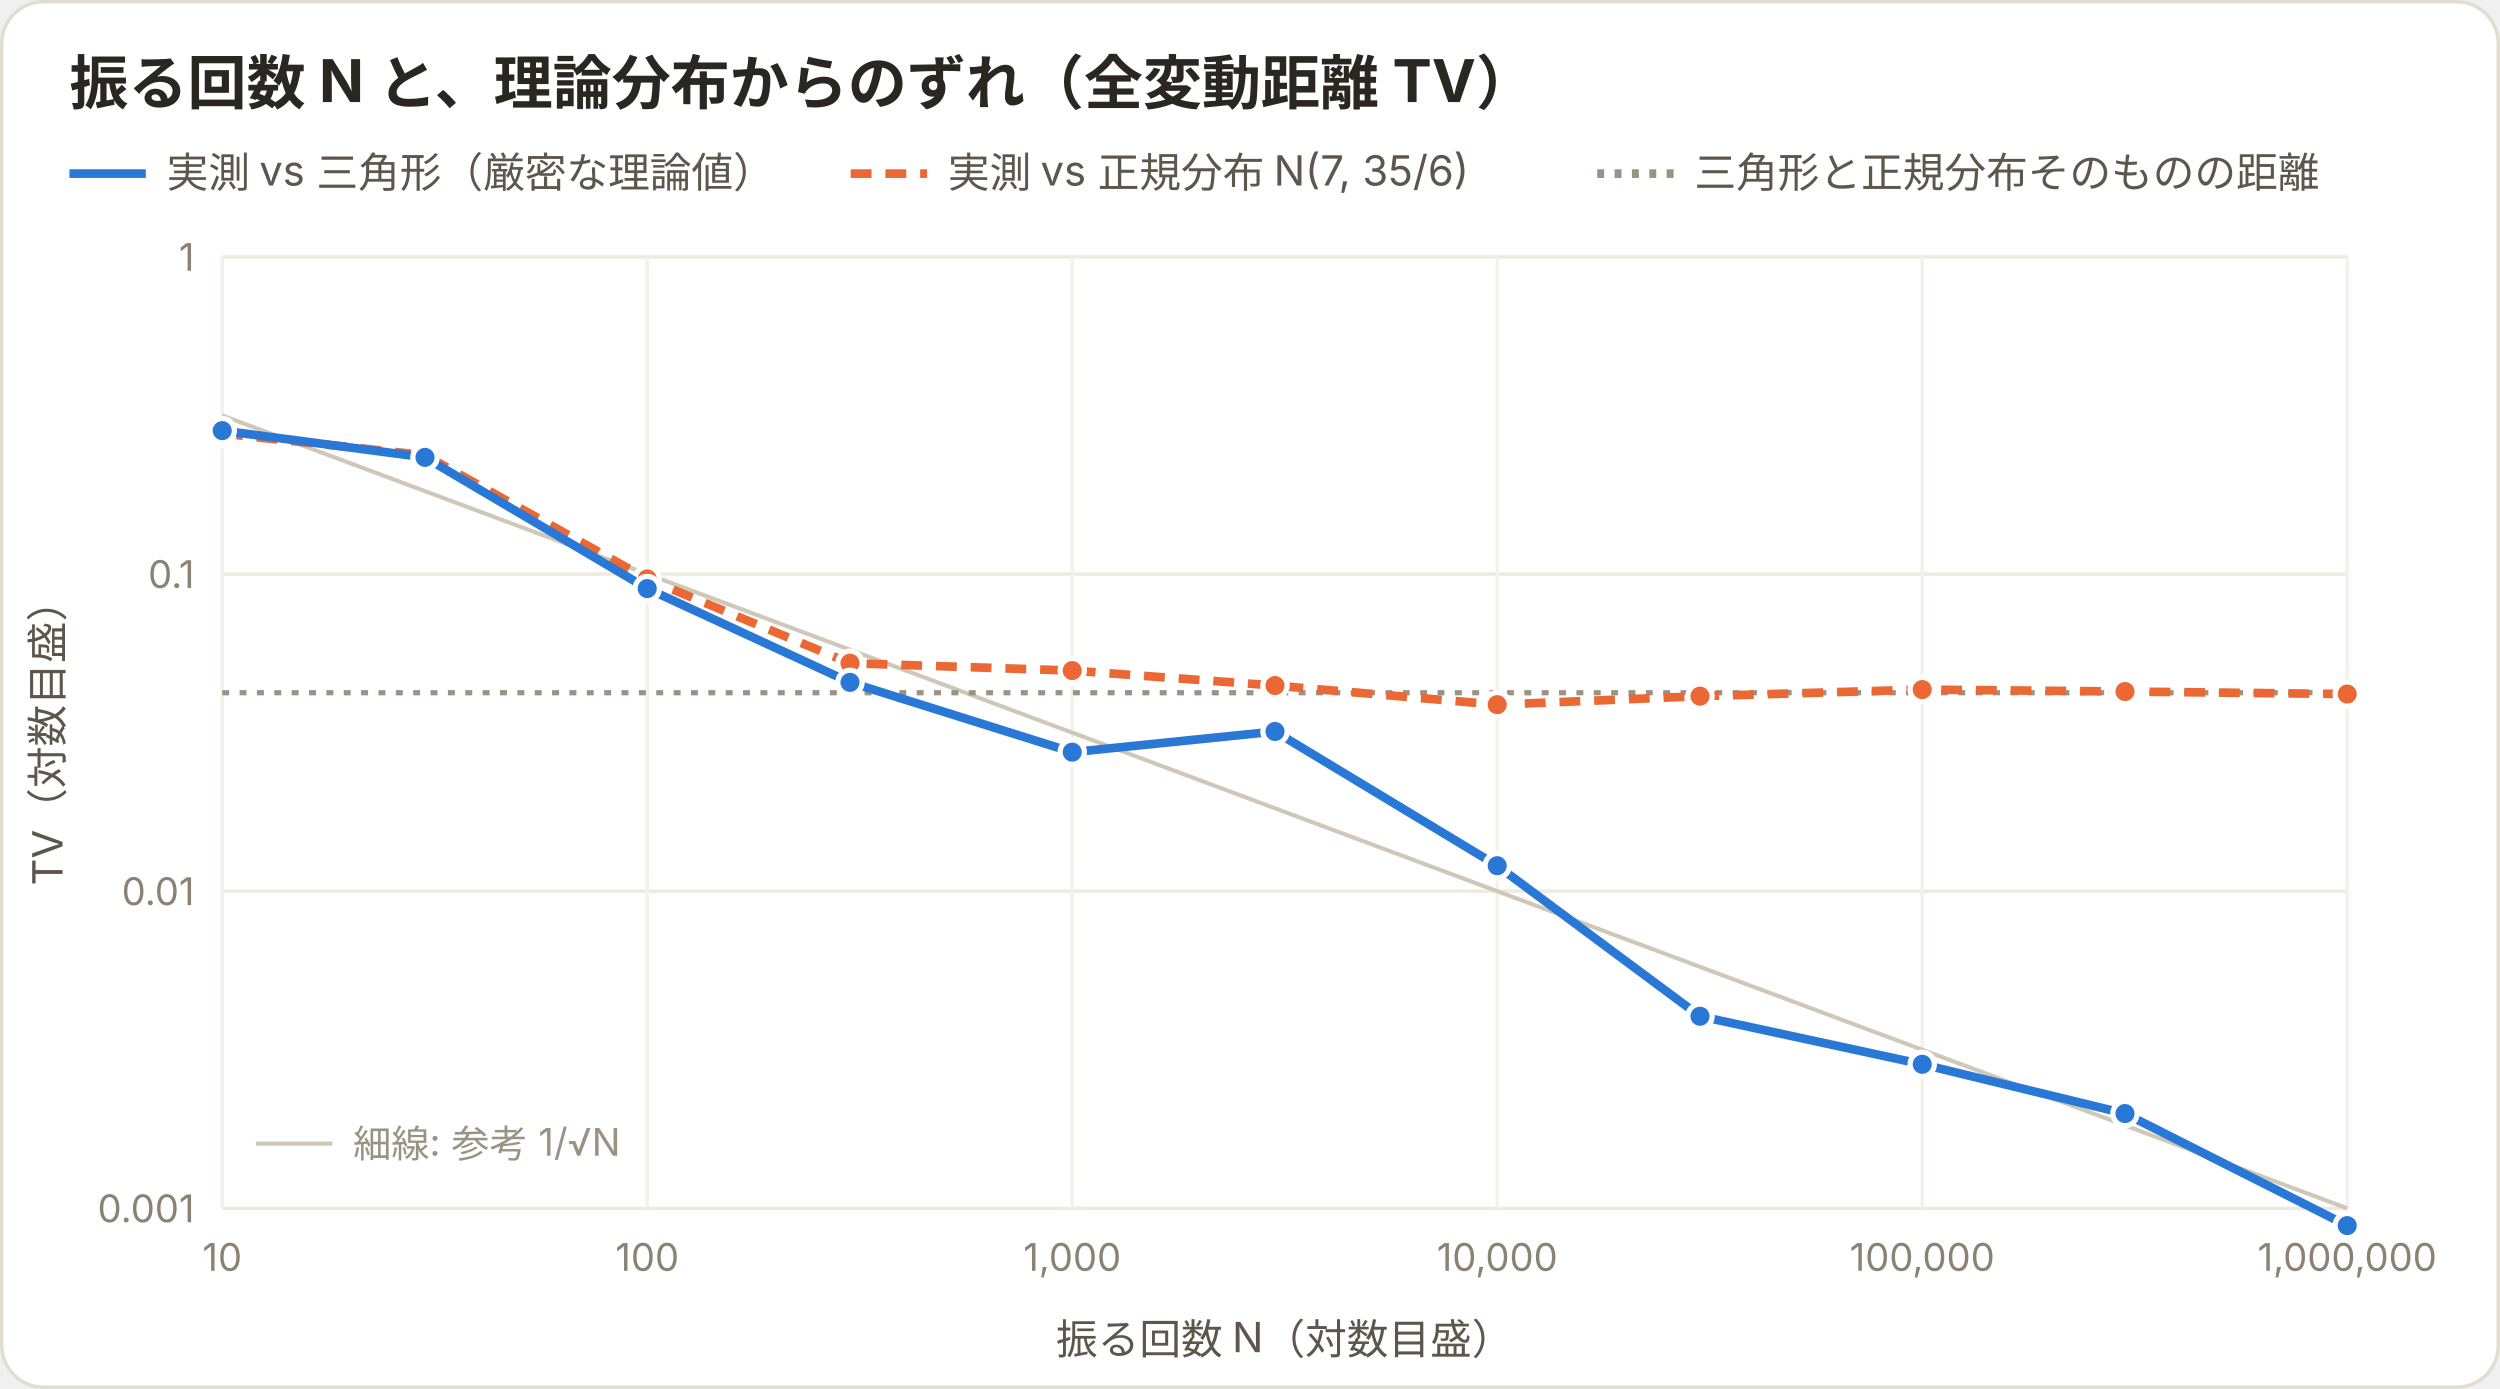
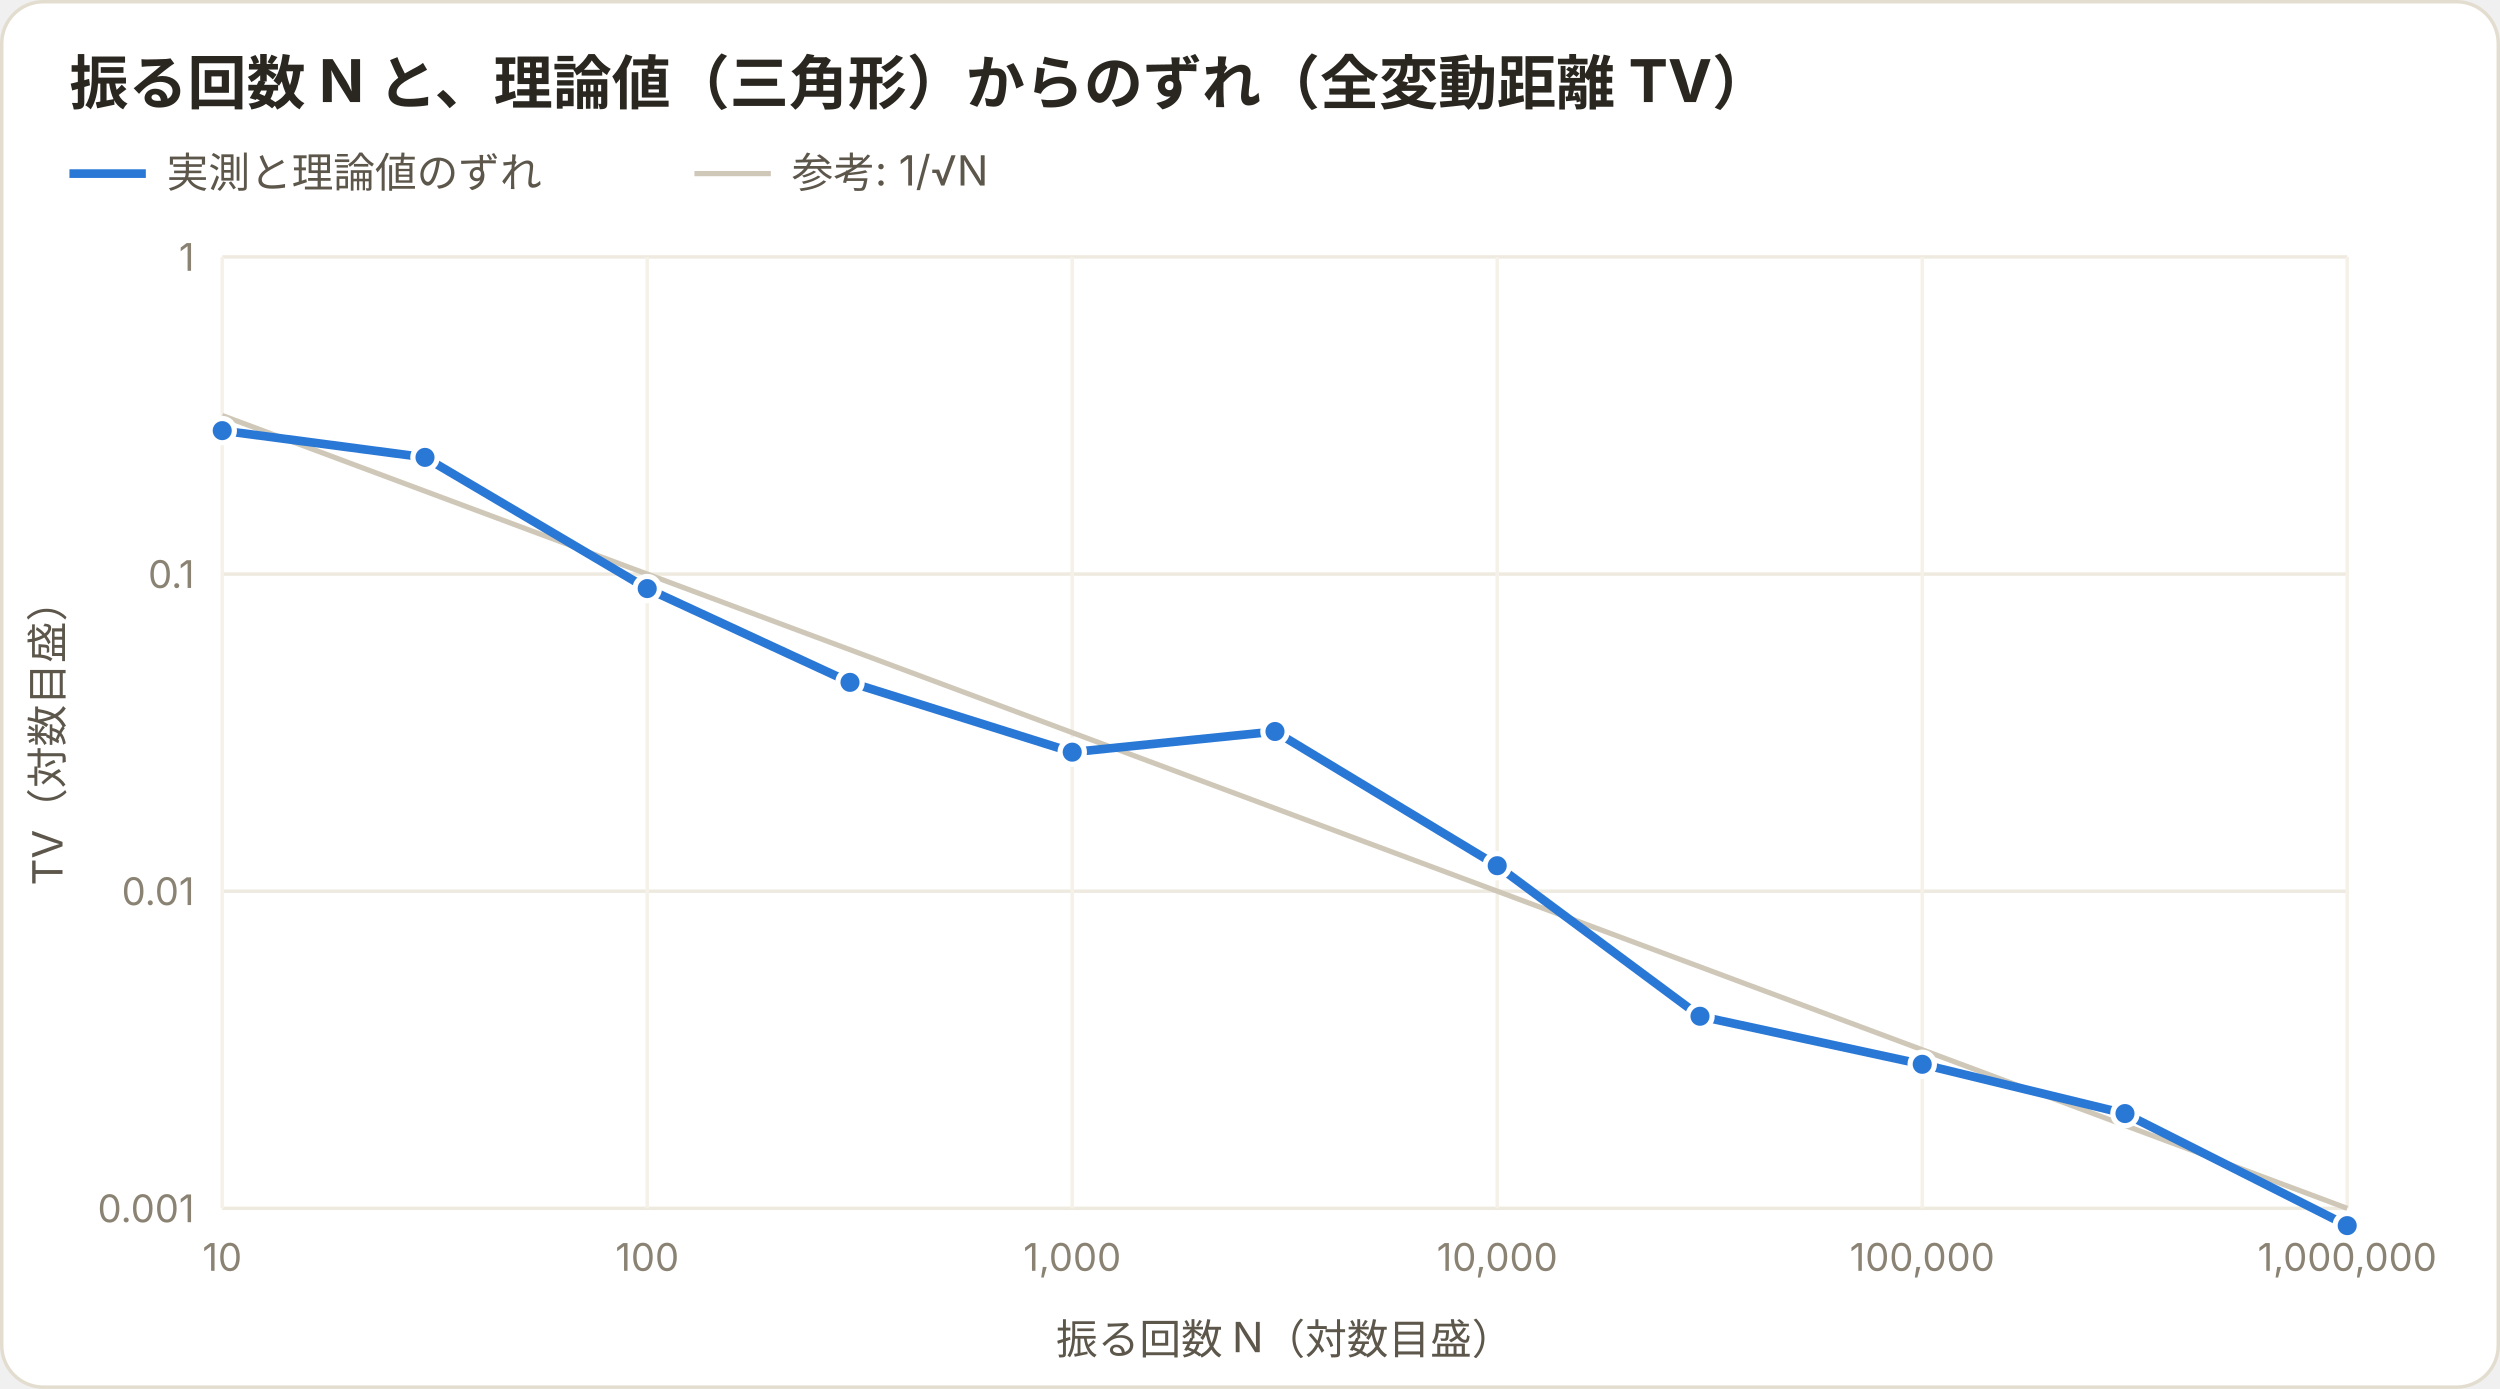
<svg xmlns="http://www.w3.org/2000/svg" viewBox="0 0 720 400" width="720" height="400" font-family="-apple-system, 'Hiragino Sans', 'Noto Sans JP', 'Segoe UI', sans-serif">
  <rect x="0.5" y="0.5" width="719" height="399" rx="12" fill="#ffffff" stroke="#e3ddd0" />
-   <text x="20" y="30" font-size="17" font-weight="700" fill="#2a2620">振る回数 N と、理論分布からのずれ（全変動距離 TV）</text>
+   <text x="20" y="30" font-size="17" font-weight="700" fill="#2a2620">振る回数 N と、理論値（三角形）からのずれ（全変動距離 TV）</text>
  <line x1="20" x2="42" y1="50" y2="50" stroke="#2a78d6" stroke-width="2.5" />
-   <text x="48" y="54" font-size="12" fill="#5c564b">実測 vs 三角形（厳密な理論値）</text>
-   <line x1="245" x2="267" y1="50" y2="50" stroke="#eb6834" stroke-width="2.5" stroke-dasharray="6 4" />
-   <text x="273" y="54" font-size="12" fill="#5c564b">実測 vs 正規分布 N(7, 35/6)</text>
-   <line x1="460" x2="482" y1="50" y2="50" stroke="#9a9384" stroke-width="2.5" stroke-dasharray="2 3" />
-   <text x="488" y="54" font-size="12" fill="#5c564b">三角形と正規分布そのものの距離</text>
+   <text x="48" y="54" font-size="12" fill="#5c564b">実測と理論値のずれ</text>
+   <line x1="200" x2="222" y1="50" y2="50" stroke="#cfc8b8" stroke-width="1.5" />
+   <text x="228" y="54" font-size="12" fill="#5c564b">参考: 1/√N</text>
  <line x1="64" x2="676" y1="348" y2="348" stroke="#efeae0" />
  <text x="56" y="352" font-size="11" text-anchor="end" fill="#8a8273">0.001</text>
  <line x1="64" x2="676" y1="256.667" y2="256.667" stroke="#efeae0" />
  <text x="56" y="260.667" font-size="11" text-anchor="end" fill="#8a8273">0.01</text>
  <line x1="64" x2="676" y1="165.333" y2="165.333" stroke="#efeae0" />
  <text x="56" y="169.333" font-size="11" text-anchor="end" fill="#8a8273">0.1</text>
  <line x1="64" x2="676" y1="74" y2="74" stroke="#efeae0" />
  <text x="56" y="78" font-size="11" text-anchor="end" fill="#8a8273">1</text>
  <line x1="64" x2="64" y1="74" y2="348" stroke="#f5f1e8" />
  <text x="64" y="366" font-size="11" text-anchor="middle" fill="#8a8273">10</text>
  <line x1="186.4" x2="186.4" y1="74" y2="348" stroke="#f5f1e8" />
  <text x="186.4" y="366" font-size="11" text-anchor="middle" fill="#8a8273">100</text>
  <line x1="308.8" x2="308.8" y1="74" y2="348" stroke="#f5f1e8" />
  <text x="308.8" y="366" font-size="11" text-anchor="middle" fill="#8a8273">1,000</text>
  <line x1="431.2" x2="431.2" y1="74" y2="348" stroke="#f5f1e8" />
  <text x="431.2" y="366" font-size="11" text-anchor="middle" fill="#8a8273">10,000</text>
  <line x1="553.6" x2="553.6" y1="74" y2="348" stroke="#f5f1e8" />
  <text x="553.6" y="366" font-size="11" text-anchor="middle" fill="#8a8273">100,000</text>
  <line x1="676" x2="676" y1="74" y2="348" stroke="#f5f1e8" />
  <text x="676" y="366" font-size="11" text-anchor="middle" fill="#8a8273">1,000,000</text>
  <text x="370" y="390" font-size="12" text-anchor="middle" fill="#5c564b">振る回数 N（対数目盛）</text>
  <text x="18" y="211" font-size="12" text-anchor="middle" fill="#5c564b" transform="rotate(-90 18 211)">TV（対数目盛）</text>
-   <line x1="64" x2="676" y1="119.667" y2="348" stroke="#cfc8b8" stroke-width="1.2" />
-   <line x1="73.692" x2="95.692" y1="329.357" y2="329.357" stroke="#cfc8b8" stroke-width="1.2" />
-   <text x="101.692" y="333.357" font-size="11" fill="#9a9384">細線: 参考 1/√N</text>
-   <line x1="64" x2="676" y1="199.505" y2="199.505" stroke="#9a9384" stroke-width="1.5" stroke-dasharray="2 3" />
-   <polyline points="64,124.863 122.4,131.093 186.4,166.73 244.8,191.002 308.8,193.125 367.2,197.439 431.2,202.943 489.6,200.498 553.6,198.599 612,199.157 676,199.886" fill="none" stroke="#eb6834" stroke-width="2.5" stroke-linejoin="round" stroke-dasharray="6 4" />
-   <circle cx="64" cy="124.863" r="3.5" fill="#eb6834" stroke="#ffffff" stroke-width="1.5" />
-   <circle cx="122.4" cy="131.093" r="3.5" fill="#eb6834" stroke="#ffffff" stroke-width="1.5" />
-   <circle cx="186.4" cy="166.73" r="3.5" fill="#eb6834" stroke="#ffffff" stroke-width="1.5" />
-   <circle cx="244.8" cy="191.002" r="3.5" fill="#eb6834" stroke="#ffffff" stroke-width="1.5" />
-   <circle cx="308.8" cy="193.125" r="3.5" fill="#eb6834" stroke="#ffffff" stroke-width="1.5" />
-   <circle cx="367.2" cy="197.439" r="3.5" fill="#eb6834" stroke="#ffffff" stroke-width="1.5" />
-   <circle cx="431.2" cy="202.943" r="3.5" fill="#eb6834" stroke="#ffffff" stroke-width="1.5" />
-   <circle cx="489.6" cy="200.498" r="3.5" fill="#eb6834" stroke="#ffffff" stroke-width="1.5" />
-   <circle cx="553.6" cy="198.599" r="3.5" fill="#eb6834" stroke="#ffffff" stroke-width="1.5" />
-   <circle cx="612" cy="199.157" r="3.5" fill="#eb6834" stroke="#ffffff" stroke-width="1.5" />
-   <circle cx="676" cy="199.886" r="3.5" fill="#eb6834" stroke="#ffffff" stroke-width="1.5" />
+   <line x1="64" x2="676" y1="119.667" y2="348" stroke="#cfc8b8" stroke-width="1.5" />
  <polyline points="64,124.023 122.4,131.725 186.4,169.513 244.8,196.52 308.8,216.621 367.2,210.668 431.2,249.325 489.6,292.683 553.6,306.519 612,320.705 676,352.981" fill="none" stroke="#2a78d6" stroke-width="2.5" stroke-linejoin="round" />
  <circle cx="64" cy="124.023" r="3.5" fill="#2a78d6" stroke="#ffffff" stroke-width="1.5" />
  <circle cx="122.4" cy="131.725" r="3.5" fill="#2a78d6" stroke="#ffffff" stroke-width="1.5" />
  <circle cx="186.4" cy="169.513" r="3.5" fill="#2a78d6" stroke="#ffffff" stroke-width="1.5" />
  <circle cx="244.8" cy="196.52" r="3.5" fill="#2a78d6" stroke="#ffffff" stroke-width="1.5" />
  <circle cx="308.8" cy="216.621" r="3.5" fill="#2a78d6" stroke="#ffffff" stroke-width="1.5" />
  <circle cx="367.2" cy="210.668" r="3.5" fill="#2a78d6" stroke="#ffffff" stroke-width="1.5" />
  <circle cx="431.2" cy="249.325" r="3.5" fill="#2a78d6" stroke="#ffffff" stroke-width="1.5" />
  <circle cx="489.6" cy="292.683" r="3.5" fill="#2a78d6" stroke="#ffffff" stroke-width="1.5" />
  <circle cx="553.6" cy="306.519" r="3.5" fill="#2a78d6" stroke="#ffffff" stroke-width="1.5" />
  <circle cx="612" cy="320.705" r="3.5" fill="#2a78d6" stroke="#ffffff" stroke-width="1.5" />
  <circle cx="676" cy="352.981" r="3.5" fill="#2a78d6" stroke="#ffffff" stroke-width="1.5" />
</svg>
